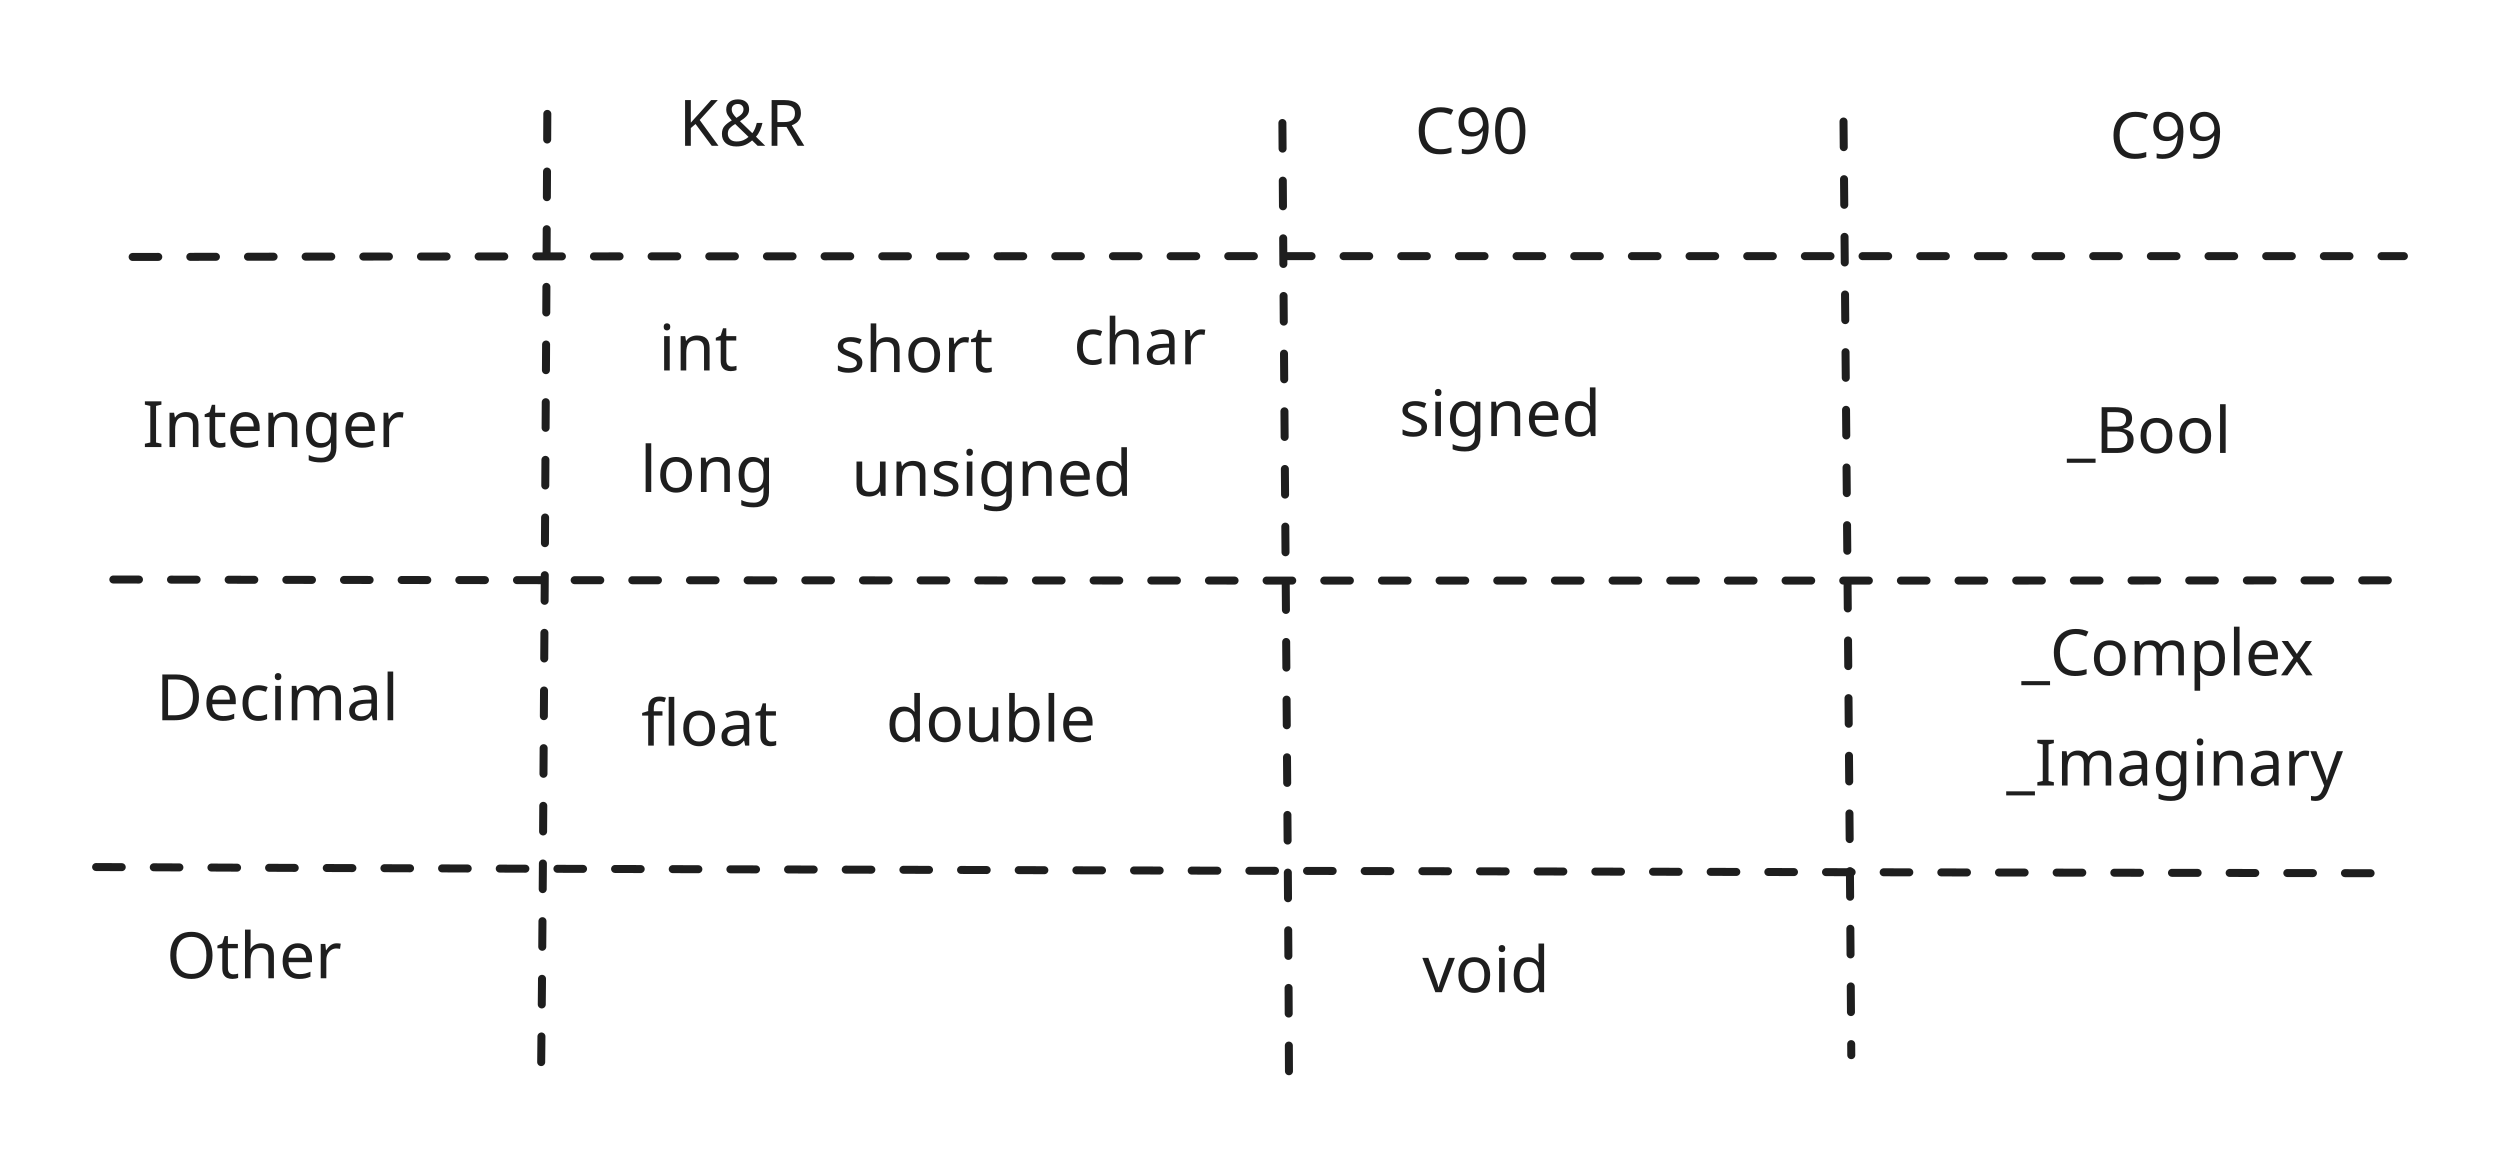
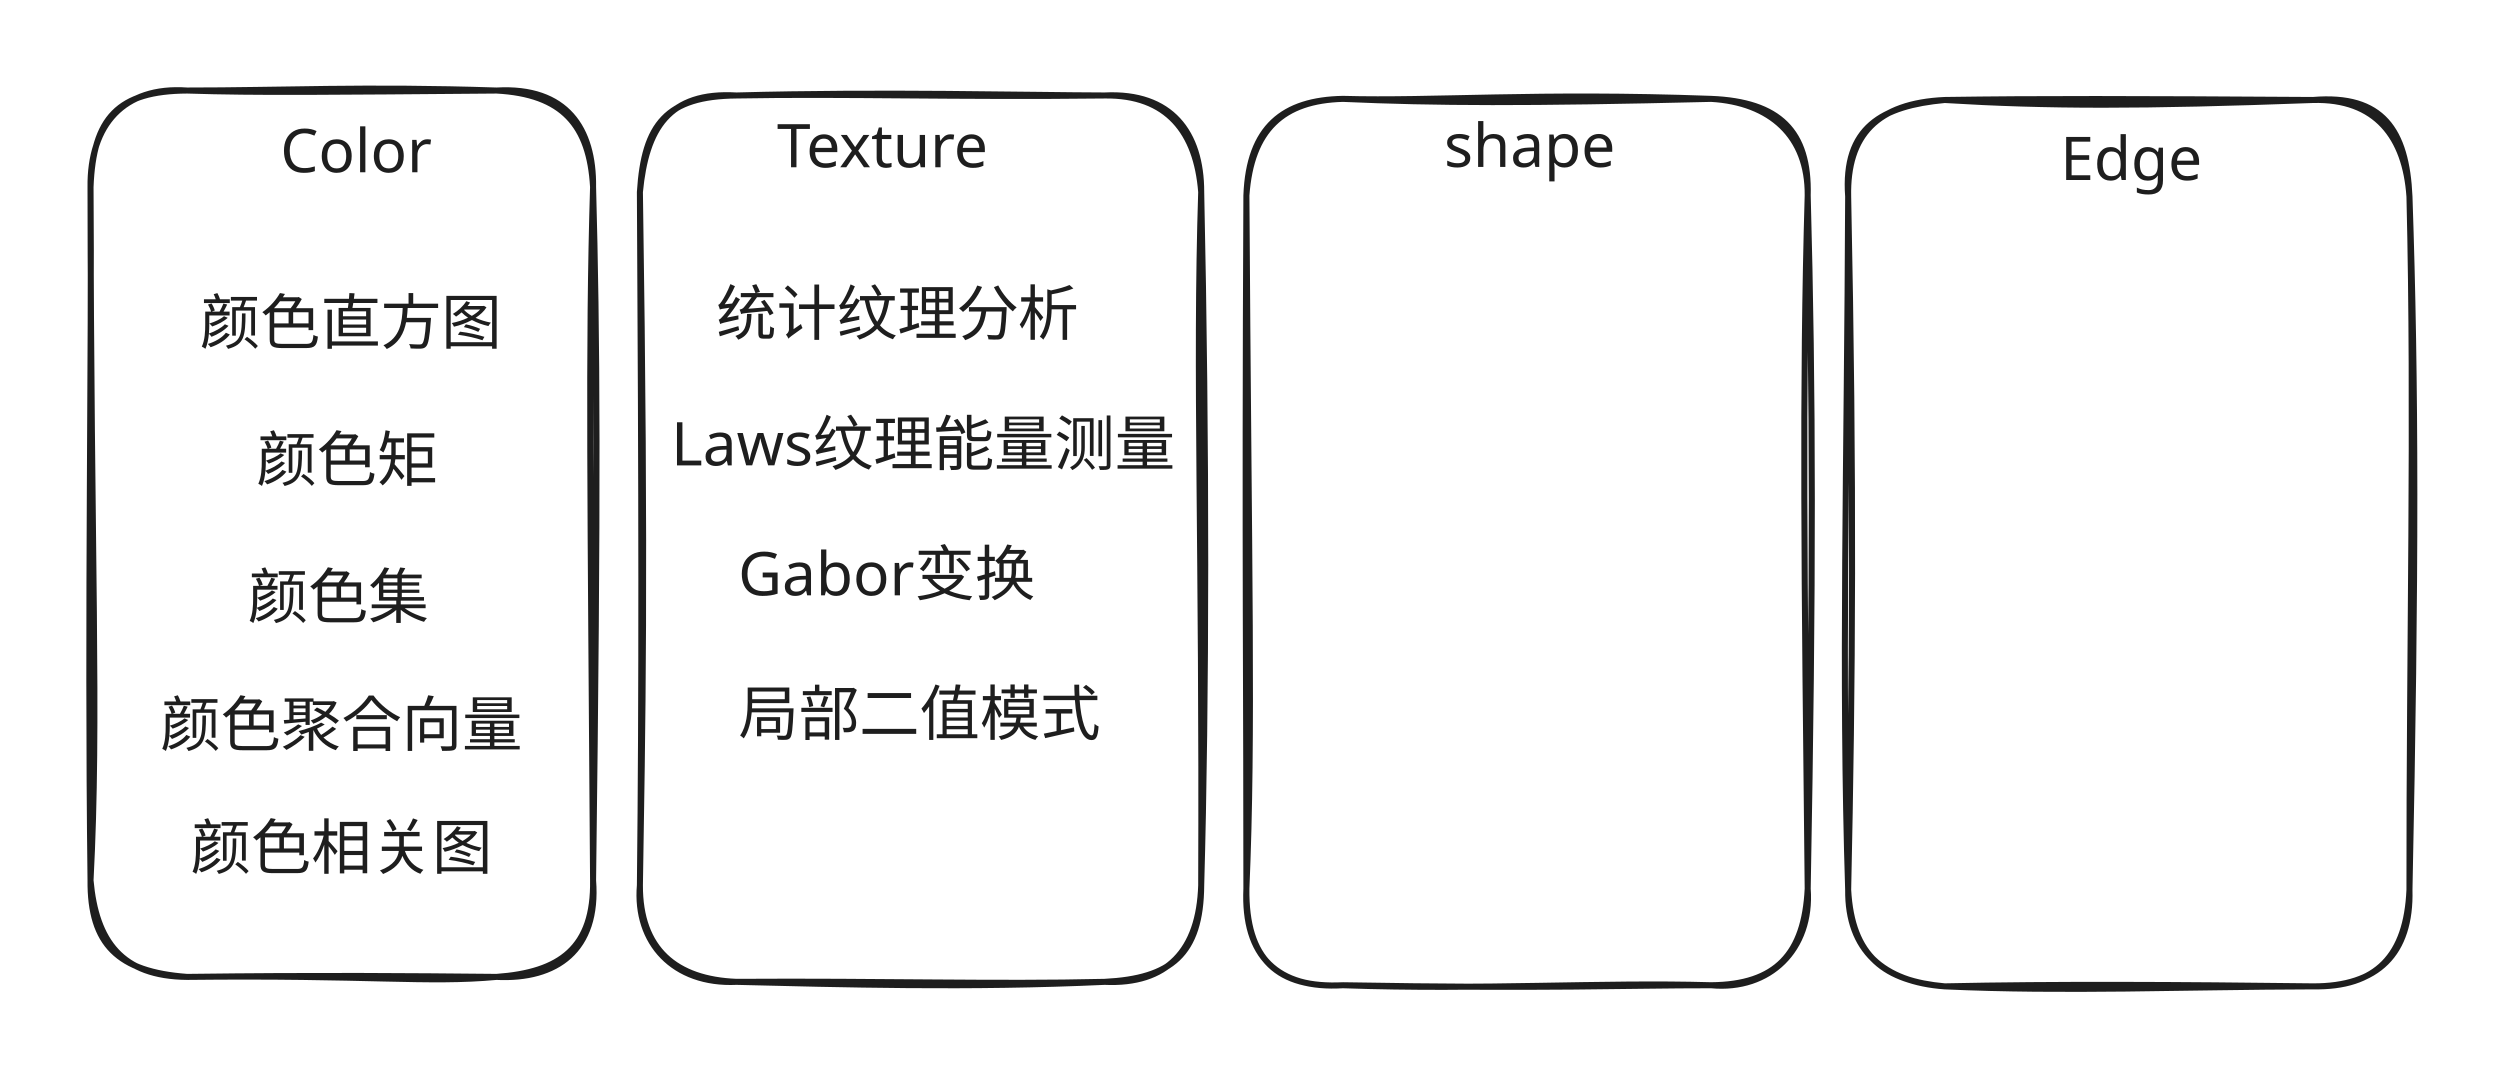
- <svg xmlns="http://www.w3.org/2000/svg" version="1.1" viewBox="0 0 780.391 364.709" width="1560.781" height="729.418">
+ <svg xmlns="http://www.w3.org/2000/svg" version="1.1" viewBox="0 0 828.436 356.851" width="1656.873" height="713.703">
  
-   eyJ2ZXJzaW9uIjoiMSIsImVuY29kaW5nIjoiYnN0cmluZyIsImNvbXByZXNzZWQiOnRydWUsImVuY29kZWQiOiJ4nO2cW3PayFx1MDAxMsff8ylSPlXnaT079+nZN1+DL8R3O/apLZdcdTAwMDBcdTAwMTnLgIRBNthb+e7bI18kXHUwMDA0OCSFXHUwMDA0lTqkKlx0M5JaaPqn/vdMS/98+vx5JX7q+it/fV7xh3WvXHUwMDFkNHreYOVcdTAwMGbX/uj3+kFcdTAwMTRiXHUwMDE3T773o4dePdnyNo67/b/+/NPrdkkziGtR1Fwi9ajzspvf9jt+XHUwMDE493HD/+H3z5//Sf7OXHUwMDE4iv1hnGybtKZmZL7ta1x1MDAxNCZcdTAwMDaZXHUwMDAxLYw1IN63XGL6m2go9lx1MDAxYth947X7ftrjmlZcdTAwMWWPhoNe3DxuVG+Oo8rx5T6s3Vx1MDAxZKRGb4J2+yR+aifn04/wZ6d9/bhcdTAwMTe1/IugXHUwMDEx37799kz7tL160UPzNvT77nez99ao69WD+Mm1Ufre6oXN5Fx1MDAxOGnLXHUwMDEwvyluiVx1MDAwNFxuQlpNrTDqvdftz6UlVlx1MDAxYqmBa2ZcdTAwMThkul9ObCNqRz13Yv9hvvuTnlrNq7eaeH5h432buOeF/a7Xw4FKt1x1MDAxYrz+ZElcdLPWXHUwMDAy02ClXHUwMDEyjKembv2geVx1MDAxYrvTyZj3k1FcdTAwMDCpjFx1MDAxNIanP97Z7O40XHUwMDEyT/g7vfQ9r+PvuD3Ch3Y7e/3Cxuv1XHUwMDFi6ai5jq2MU6WHeug2vFx1MDAxN1x1MDAxN2CGS1x1MDAxMEJbKyE9s3ZcdTAwMTC28odrR/XWXHUwMDA0r7mJwvgkeHajwulI67bXXHTaTyOjmjgwXsW9/1x1MDAxZa+MNK61g6bz5JW2fzPq4nGAcL13x1E37a2jXHUwMDExL1xi/d74RYl6QTNcYr326SSD+Ov8ytt4MJJcdTAwMTmRmtf3Xa9rh6Tx+1x1MDAxZj+HojJTWWRSS6Vccksvx49Y3L/eXHUwMDE5mrXH3Xbn4uhu9bJ6LFx1MDAxZTfry82iUZZwqqxcdTAwMTiDLWFRcVwiXHUwMDE5RTCM4JIzgMJYXHUwMDE0QFx1MDAwMGE0XHUwMDFhqNaS6tlYZMgtt3j+doEwoovYXGZLRcO4YWm5MI5cdTAwMTgsXHUwMDEyxkzYy8FotFx1MDAxMkoxOXtcXFxc629tVjVf5/vdjTV5Rjf6/t3X5WZcdTAwMTGdn1AwknIhx6KiXHUwMDEyXHUwMDA0hEZPV4aORKq5g2hcYlx1MDAxN1xiorRGKVA2XHUwMDE1K1x1MDAxZnFcYlohhEjjQjlUUuhcdTAwMTI5tGVzaMvhkPF841x1MDAxYoeKcq5HtM+POIxUXGJcdTAwMDfXlerw9Oy8Lje6h9eb4na5OVx1MDAxNDq15fZcdTAwMTBS5mzPjzZgXHUwMDA0XHUwMDA1v+WgXHUwMDAwXHUwMDAwxUZcdTAwMWHHPqCNS433XHUwMDAxKlPtslx1MDAwMNi4XHUwMDA1w7LuWChsO2Hsh02/Vy5x41ZcdTAwMGLVolPzQmkwLFx1MDAwMGZFM2N3eH5E2/d794fnPO5cdTAwMWVcdTAwMWbs281rXHUwMDFjoCXHTlx1MDAxM25RhFJmlIFsjHNcdTAwMDeQmDVyg2xSjIKYXHUwMDFkXHUwMDE2mFx1MDAxN1x1MDAxYU44alFJXHUwMDE5KGcqVb1cdTAwMWZKUSU05rR0kXmhMYozk/XWQqnc9OtBx2uXXHUwMDBi5ZjRXCKZ1FMlKapRoJhcdTAwMTXNXHUwMDFlXG7F0/HaOTOV6perraHqr8VcdTAwMGY+31puJlx1MDAxNVx1MDAxN1x1MDAwNGm0VFxiPio7k8DIKaFcdTAwMTaAKcuMLVx1MDAxNEmuXGJ16SHqYlx0wCEjUT5iXHUwMDEyY6tknKeDWD6SmNXiaZSGZJC9emXgOGKwUFU6PT4ysEpKbuzs+eFOeL6tTsLhRf2bPDy/6HVgtbXsMDJDJFKI2osmSeAojFxuXGLlTHIhhIWRXHUwMDA0cu4polwiXHUwMDFhkz2tpXiZrJmFRY23XHUwMDEwUIItcqZcdTAwMDaYXHUwMDExXHUwMDE5LyqaxXZcdTAwMTQ2y4Vx1GKhYlXnXHUwMDFi32HUTFHKXHUwMDE1nVx1MDAxZEZ5tb7drPvBmmZ6sKFcdTAwMDPu+0c3S1x1MDAwZaNB3FxmXHUwMDE3YLRVXHUwMDEzI6Om1M2fXHUwMDE0XHSiYsRkhaqZadLUUkuBS7rI9Fx1MDAxMbTWtDxcdTAwMTL7t1Gv5LiYM1lsZJyqUkFKbSkquJlZvLi2u/X+6kG8Zc53Wzd6s3K2cbfkLFpJmODchT9cdTAwMTibOpVcdTAwMTiuLGp1jD5aumW+wnDUXHUwMDE0xbK1gs2+gMFcdTAwMTmjYFx1MDAwNerrRcKoaHbmtmhcdTAwMThcdTAwMWLRQ63tl0tj3maROPLpoVx1MDAxMX1Za8V+XHUwMDAyx7jVuzbD6HFY/Vwih53ml/PBXHUwMDBlk0uOI+pUg5JcdTAwMWNTr1FcdTAwMGVeaDSEYdBUXFyBXHUwMDAxm9GOc1x1MDAwZo40UamK5Vx1MDAxNjY/ylx1MDAxN3FoqFv5WCSM0nJT3mriTTvySo6MOZOFqtSpK1x1MDAxOYxiLLBcZjXTzChWLlx1MDAwNNydt9h++HS2uX17WT1cdTAwMGKH/nKjaDUnSJlCr1x1MDAxZZtQXHUwMDE1Ulx1MDAxMfQ3hjqMUlEoiUAkxkX5kzBSaplLI1x1MDAxNjmhXG6o4kuk8Xo9ikqeTs2ZXFxMYOSAMlXCT8C4fr33RbaeIK5cdTAwMWOE++1+vbrxdNpfblx1MDAxOI2SxM1BXGKJ4S9cdTAwMWZcdTAwMTeFpERcdTAwMTlMJo1RXHUwMDBlxlx1MDAwMlf4lSZcdTAwMTazRmGYXHUwMDEwoyH4I6FKMWPEs14sjYDnILK+WmzWiGj5jXJxzNssdHGD5lx1MDAxYjNzOIJqdNPZgWxWKmd6e6t++Y1ebjHauuat5+pyXHUwMDAzqUBcdTAwMTChOJ1cdTAwMThcdTAwMWRdYVx1MDAxY1xu2LHQOffFRkM00shcdTAwMDB4UmM3W1x1MDAwNVx1MDAwMFdSm8WW24DhpsTQ+Fx1MDAxMC5cdTAwMDLHcatFXHUwMDAyKadWo1ptXHUwMDE1hkczO4/+6UXjuMn2XHUwMDFmd+P96ta3qyB4Prpfblx1MDAxZTEpJNpQlOZcdTAwMTboyLp7QiRcdTAwMDPMXHUwMDFjOd6WwDBa6LyqZFx1MDAwNJS1XHUwMDA2XHUwMDE1KPp4tv7nI70qKXCDenGhK1x1MDAxY8aCtllnLVx1MDAxNMr6rVdySc6oxVwiYVx1MDAxNJBvTKOjdcXQKt3gRzB2n3dP4ufDk/r+sDf49lx1MDAxMJxcbiOWfLVRaEswY5tcdTAwMTBcdTAwMDHd/opaXHUwMDAyXHUwMDE4XHUwMDFmUbLm51xc5y5XVVKQKjFfXHUwMDA36k5lJlx1MDAxOI3irlx1MDAxZUYsKkJipsukRK3Ps85aKIxcdTAwMDfxbdlcdTAwMDVyOZOFLnKwqWpVXGKmmLvxzcxjqzPo+kfWNE73g1x1MDAwMO43zjtcdTAwMGaVZc9cdTAwMWU1I0q58Kg1ZSpXo6qYJFx1MDAwNT8t5Vxuw918Ksq+fIb6XHUwMDAxiIa7stbFPS31wiFYXZ5SfYyCklXqqMVCXHUwMDE16tRcdTAwMWFcdTAwMWNOjUS3oDD72sbxt1xuu7yo9u78gy11MqhdXHUwMDA1ezdLvtRoJVx1MDAxMFx1MDAwNVx1MDAxM1x1MDAxZlxcxGBIuFx1MDAxNkiHe3JcZlxuLFx1MDAxYbeU4KW2jL7UjM9YnypRIaKeXWgxnGWKllhcZne9XHUwMDExdbptf1jyjOqY1UJcdTAwMWaamipT0TOkdjVPM1x1MDAwM2nC+y/PV19r/mVcYpdf6563Ry+Ollx1MDAxZEhBYFJReIKktERrRV3yPCpcdTAwMWTnjSSymKxxMDxcdTAwMWYxWvTzXHUwMDAxk0JaRamGRc6pWtRcdTAwMTOmPJF6vdPxXHUwMDFjLb2nkqGcYHdcdTAwMWVYJltNlKtcdTAwMWZUXHUwMDAxMEE5xok0QvxcYkzvXHUwMDBi7a/by3P/rOufdbyNlle53J0rmFxyr3/rzzeBVIJcdTAwMTjkXHUwMDEy3mZYR9DE+OV6JTCbXHUwMDA3Zu4zrIxcdTAwMTOG90ElqHFPOU+YYWWEWYP8XCJcdTAwMTE092zJa/WqYZpcblxyc5jbeXOh1In4a8v3X1O3gjP9S4tcIv3Y68XrQdhcYsJmflx1MDAxNz9sTOlpe/1cdTAwMTgjXFwniPE0XHUwMDBlI1f/ndtcIjnuWq9cdTAwMTdccm59b+xa4JGn9nXd4dI3arhP+r/PqYMlX97///dcdTAwMWZcdTAwMTO3njru7jM24unRPmX//VnuzdRwLFx1MDAwNFxii4EqRfBH1O/eXpr1y2b/6XDwXFypbVx1MDAxZDz3/frVklMvwVx1MDAxMGu1VHbiyz2UXCJGgaBcdTAwMDUvqnBcIiTq3dFl1jRcdTAwMTBbjVx1MDAwMlqMv38kfZpZXGImlV5G2qVkvzan9JvTvjppzN0nP9pzXHUwMDAyPVx1MDAxM8/G3uJDueKAXj4z6V83u/Geujro9Ct630NVM9hcXH9actIxvcArri1IxGXkiaxcdTAwMTfSjXtyTKjX4qJcdTAwMDJhp8RYZfA2n39GLVx1MDAwMzzelFx1MDAwNFx1MDAxNa9cdTAwMGZZT4jvXG5cdTAwMTjuqcxcdTAwMWOmi+dcdTAwMWbfLZO/VCr/m1x1MDAxMz9t3N1nfMTnhD3jU1x1MDAwM7zmVijK6ezT0Kfdo5Pt2uGmWb3pVGqqs3OzVW0uOfZgXHUwMDE5QdXE8I76XHUwMDEyxXPYXHUwMDAzsYpzasfC7/xjvGYq96qUlHjA9MJcdTAwMTVcdTAwMGZqzfOLxS/Eo2xG9+FLXHUwMDE54lxyzcjI/1x1MDAwM//2mTDiSfPYWM+JdU6nv1x1MDAxZFxm0Lvx1ixmX1x1MDAwM4anu1x1MDAwNjs5fdi+2Vx1MDAwZjfaNbxr1e6Pl1x1MDAxY3YhgVBqXHUwMDE1pvDUveBgNIeX4F7kZ6zR1LhcdTAwMDXxQnN4Rdy7XHUwMDE1jJXJXHUwMDA024SKXGa8LYHUzOZcdTAwMWU6eH9nXG7HO1x1MDAxMobSJeSdW6Z/6VUqvznvU1x1MDAwN919Rod7TsRn3qk4VvNBQbmHd2ZcdTAwMDe+tdc806tHjcGdt7tWfajVr+nB3rJcdTAwMDOP8Vx1MDAxYtOX99espOExmbSjjFxijn1cYlx1MDAxMldFzqdcdTAwMWJcboRcdTAwMWLMoaybLeVcdTAwMTOLPlxiXHUwMDE1cuy9XHUwMDEzb1x1MDAxOTxcdTAwMDVMPFxmm8Ni1/z1vFK/tlx1MDAxYf274z5tzN1nNTvc02j/9HrsXHUwMDE1r9s9ifGyv1x1MDAwZlx1MDAxZlx1MDAwZX/QeF2sSH/BymPgXHUwMDBm1j92zU+v4+x49Vx1MDAxM3/4/un7v0/f/+oifQ==
+   eyJ2ZXJzaW9uIjoiMSIsImVuY29kaW5nIjoiYnN0cmluZyIsImNvbXByZXNzZWQiOnRydWUsImVuY29kZWQiOiJ4nOWb22/b1lx1MDAxZMff81dcdTAwMTjua82e+/mdvvmm1JfISezUdochoCRKokWRskRZkotcdTAwMDAtiqYttqHZyzAsQ4v2qX1cdTAwMTmwXHUwMDFisHbd/prZTv6L/ShfSMmWQyemJCAxIEDnUPydy/dzflx1MDAxNzJcdTAwMWbfmZmZXHJ7XHJn9v2ZWadbtD231LQ7s+9G7Vx1MDAwN06z5Vx1MDAwNj52sf73VtBuXHUwMDE2+1dWw7DRev+99+xGw6q4YSFcYmpWMaif/szxnLrjhy288Ff4fWbm4/5nwlDodMP+tf3W2IxcdTAwMTTDjfnA71tcdTAwMDQuhTaaxlx1MDAxN7itJTRcdTAwMTQ6Jewt217LiXuiptl8ob5cdTAwMTnU5735OZanbO+wntvbYbHRsut5m2HP64+nXHUwMDE14LTjvlbYXGZqzrZbXG6r53NPtI/6VTNoV6q+04rmTS9ag4ZddMNe1EbIRavtV/r3iFu6+E1cdTAwMTiwmOSKUKJcdTAwMDWjoOVFd3RcdTAwMDNGlVx1MDAwNYxTRijVXHUwMDAzvadcdTAwMDNbXGa8oFx1MDAxOVxy7Fx1MDAxZOpEf/HQXG52sVbB8fmli2vCpu23XHUwMDFhdlx1MDAxMzcqvq5zNmVcdTAwMDFcdTAwMTZcdTAwMThjXHUwMDA0nNkyXHUwMDE3V1RcdTAwMWS3Ulxyo8EkrDv9TaBMMUaNSGxiZLOxUuor4dfx0jfturNcdTAwMTL9xG97XnL9/NLZ+lxydFx1MDAxNKKO5YSo4lu1XHUwMDFiJftUXHUwMDAyVDNcdTAwMDFCcKWFiIfmuX5t+HZeUKxdoZpy4Ieb7mG0K4xcZrTm7Lrr9Vx1MDAwNna1L2BcXMXT5Vx1MDAxY2ie99xKpOVZzylcdTAwMGaKPHRcdTAwMTGvi+4waMS9RTRju77TvLwsQdOtuL7tbV1tXHUwMDEyZ+h8cL4p1EpsS8FuOVFv1Fx1MDAwZf3GJ+/eXGZHJYdcdTAwMWLPceRGa6WNgdQ49vZcdTAwMGW8sENcdTAwMWYuLPfapLi74e947HC6cVSKWSgppaRkmlx1MDAwYlx1MDAxZU/2lEZpUW2E5qCVkYhlZjhcdTAwMDKxhDSGSqoo5Vxm4ulcXIOjXCJcdTAwMTKii+NhjZ9GXHUwMDAxXHUwMDFhmElqNVNcdTAwMWEjRNpNZ7w8XjKaJZFcdTAwMTTMcOs5klx1MDAxND1cdTAwMDJcdTAwMTHAmErN5DbfKst86f6jg717+2pe3N9Z9Fx1MDAxZkw3k0JTS1x1MDAxYU20XHUwMDEyXHUwMDE0/aSMJ9tnXHUwMDEye7XhOnNcdTAwMDeZXHUwMDFj6HUuUWiCXHUwMDEw0om6RDyhXGaDpDwzhfDl939+8dXfTp7/4/hcdTAwMGY/XHUwMDFkPf/veGFcdTAwMWNpPFMoiVx1MDAxZVx1MDAwNSW6XHUwMDEwXHUwMDBlSpBcdTAwMTiQVzH5UXe9vr/+oNHBO8xvf+DUtyuHe1POpCFcdTAwMTbnTCtcZr4uXHUwMDA1rZxqXHUwMDBi11x1MDAwMJ1cdTAwMTbLXHUwMDBlR5WKRikkY5KwiXrEicD47Y9cdTAwMTPBMGl2Qlx1MDAwMGLMpFx1MDAxNUhB4yV7XHUwMDE1gbmlPF1ZX/qIbje3+FaVLs/nmtPuXHUwMDE1QVvoXHUwMDE5KSdcXFOCXHUwMDBlcIhBXGZklTKUgcCIVWXpXHUwMDE405FIXHQ1ilx0rWL3/Zag+PL500mgOGA2W1x1MDAxNEeWcKhcdTAwMTCYwlx1MDAwMFx1MDAxM+mdoThY39u5W4WS21xcsXNcdTAwMWRnrt1e6E05ilx1MDAxMixhOFx1MDAxMPyg6PlcdTAwMDdcdTAwMDNUQaRFlMRsXHUwMDEyXHUwMDE0z9YnUpZcdTAwMGVF/Fx1MDAxN2WW/K1cdTAwMGJRX3z6p6NnX1x1MDAxZT37/csvvp5cdTAwMDSTV9vPXHUwMDEyTsNHsqk0cE5uXHUwMDEyqHZ856B4r1sud7g9t7y0vLG68WFzytlUYEkuQVx1MDAwMmZkzKg4l+6zKWSUPEptaJRYZolmuuyRXHUwMDExg0emjLl4S8A8ef6vo8//PrHc8ZLx20Cy6Vx1MDAxNMNTUV7BZVwiXGZcdTAwMWHiklx1MDAxMco5V4anXHUwMDBmX2u1h9WFwiN7QVx1MDAxZoS7XHUwMDFi5YerxYJXmHIuubS4Jlx1MDAxMvXGubxcdTAwMTS+MnSaXGbjV6V1VIbNsqyjXHUwMDE0XHUwMDFlXHUwMDEwXGZwxSm67sROx5hcdTAwMWFuaaRcdTAwMDPk0Fx1MDAxOXHmTjHfXHUwMDEwilx1MDAxYlx1MDAxZM/wtak9XHUwMDE3USwjftby5PVgjoJcdTAwMTKRlPUrYH59RSdcdTAwMDObS2EgXHUwMDA3XFwjXFy81JLuQq77+F6TdHaX6/mguJLna4u16Za0opiR4brz4TDvVNDKMkQqYjBjXHUwMDAzXHUwMDE0PGSnaFBcdTAwMTYhTCqO2VYkWH5jSVx1MDAwM1x1MDAxNZG75Lfgh25b0ZIhb+S2XHUwMDE0PSpsXHUwMDFhXXNXSlxizGNvIGWvXHUwMDA3q3xV5dbqW3uduUP7frm2xKdcXMqCoTzOXHUwMDFmglxyn81cdTAwMThSgVAq47JCymRcdTAwMDZAa6Inm8tIwoi4ySn7ZiHTyb+/ffGX705+/unk2dOjL59cdTAwMWV/82y8UdN19rPMZfBkXHUwMDFkRaXAVIZcdTAwMTmm0z+c3t3Yme8+yuflYVvn8ltcdTAwMGal7NpT/q6IYtrSylxiTVx1MDAxOEXZXHI9nOaUW0ZcdFx1MDAwMlx1MDAwNCjGVYlM5/ZDJrAwZsOAh+CS41x0XHUwMDExS/+6UrySREtqJpnbSIbR0PhAXbc7rVNMXnz2XHUwMDFmTPmP//mbsVx1MDAxN1x1MDAxZV41hiyB5Wxk9UFqpVx1MDAxNFEk/ZPr9S394aq075aq5bn9hdzdnFx1MDAxNy7fn3JghUEkMVwipFpcdTAwMTJcdTAwMDFcdTAwMTCvRlx1MDAxZlipLUJcdTAwMDE1SZUxjGZcdTAwMDesXHUwMDAxyyCvavAxwXVcdTAwMTVCzVxyaK7UJJ+bSUG4UEmhZlxu6127XHUwMDEwNI++/uPx775cdTAwMWYvoVdcdTAwMWHOXHUwMDE0S1x1MDAxOJmpMcBIRiqT/p3LTqH1uKrWWrBcdTAwMWLM2d3uocip/WDKsZTEwpBcdTAwMTF5XHUwMDEwXHUwMDAyuYNBPypcYrVcdTAwMDRT0YunXFxm60fTlus1xtmE3UZ94fVhlETxm6Rdb1x1MDAwNuPRXz95+dlcdTAwMGb/+/m3R5/8cvzDd0e/jNlrXmc/89oghdFFeypccqeE8/SAXHUwMDE2cnq+vrCGXHUwMDE3kNbaY9+IpfWD/elcdTAwMDZcdTAwMTQoXHUwMDA2mEZIw85cblx1MDAxNFx1MDAwM4AyXHUwMDAyXHUwMDE2YcZcdTAwMTDNmMq2aP/mlVx1MDAxNCo5x/OG38Zj71svpUgtXHUwMDEyz4cyKqVIMkrMwKmSuMXpY8DGXn6ls1bczC9rr7ZfJYu7XHUwMDFlnfJCN0Z9XHUwMDE2XHUwMDE4XHUwMDE5ZT7RXHUwMDBiw8Ov90sremdXRVx1MDAxMjEkSy1LYYE2XHUwMDA2s8YzLadxPYDpJFx1MDAwN2Um6nlwtGp8nqdVtVx1MDAxYmN+nXjIZOb+hfGRL2xwrVhcdTAwMTT6p3/2tNrpdcRBLXD9nf3Q61x1MDAxNv1cdTAwMDft0tJ0I0lcdNVcdTAwMTZcdTAwMTDBXHUwMDE5ZTBI3bl/XHUwMDExhFx1MDAxOI2RMJiBOstcdTAwMTQ6XHUwMDE4bbiQOln5mlx1MDAxZf+iOWM6qess/ItcdTAwMTj99lx1MDAxMVx1MDAxMCZcdTAwMTgxJr2aRaOyuLKeI0ZcdTAwMWSWTc+piK1yrTjtalx1MDAwNrAozlx1MDAxMiRcdTAwMWaSyKmLMahmYVx1MDAxNDCV9X8hk1x1MDAxNlBjXHUwMDE0lUL31ZrGxWBcdTAwMDCgNFA60fo9XHUwMDBl4EZCfTNcdTAwMTezXFyqjNnDXGZavJGDwc/+ys3ajcZmiOt2cVDgRrmls8nH1mdcdTAwMGZcXKezcL1y7pxRXHUwMDFl8eT0T54nd578XHUwMDFmRUUmhyJ9
  <defs>
    <style class="style-fonts">
      @font-face {
        font-family: "Virgil";
        src: url("https://unpkg.com/@excalidraw/excalidraw@undefined/dist/excalidraw-assets/Virgil.woff2");
      }
      @font-face {
        font-family: "Cascadia";
        src: url("https://unpkg.com/@excalidraw/excalidraw@undefined/dist/excalidraw-assets/Cascadia.woff2");
      }
      @font-face {
        font-family: "Assistant";
        src: url("https://unpkg.com/@excalidraw/excalidraw@undefined/dist/excalidraw-assets/Assistant-Regular.woff2");
      }
    </style>
  </defs>
-   <rect x="0" y="0" width="780.391" height="364.709" fill="transparent" />
-   <g transform="translate(211.913 30) rotate(0 20.09999 12.5)">
-     <text x="0" y="0" font-family="Virgil, Segoe UI Emoji" font-size="20px" fill="#1e1e1e" text-anchor="start" style="white-space: pre;" direction="ltr" dominant-baseline="text-before-edge">K&amp;R</text>
+   <rect x="0" y="0" width="828.436" height="356.851" fill="transparent" />
+   <g transform="translate(92.88306 41.55615) rotate(0 24.44997 12.5)">
+     <text x="0" y="0" font-family="Virgil, Segoe UI Emoji" font-size="20px" fill="#1e1e1e" text-anchor="start" style="white-space: pre;" direction="ltr" dominant-baseline="text-before-edge">Color</text>
  </g>
-   <g transform="translate(441.6381 32.44266) rotate(0 19.40999 12.5)">
-     <text x="0" y="0" font-family="Virgil, Segoe UI Emoji" font-size="20px" fill="#1e1e1e" text-anchor="start" style="white-space: pre;" direction="ltr" dominant-baseline="text-before-edge">C90</text>
+   <g transform="translate(257.4741 39.91251) rotate(0 40.22996 12.5)">
+     <text x="0" y="0" font-family="Virgil, Segoe UI Emoji" font-size="20px" fill="#1e1e1e" text-anchor="start" style="white-space: pre;" direction="ltr" dominant-baseline="text-before-edge">Texture</text>
  </g>
-   <g transform="translate(658.5196 33.86859) rotate(0 18.61999 12.5)">
-     <text x="0" y="0" font-family="Virgil, Segoe UI Emoji" font-size="20px" fill="#1e1e1e" text-anchor="start" style="white-space: pre;" direction="ltr" dominant-baseline="text-before-edge">C99</text>
+   <g transform="translate(66.22653 96.52673) rotate(0 50 12.5)">
+     <text x="0" y="0" font-family="Virgil, Segoe UI Emoji" font-size="20px" fill="#1e1e1e" text-anchor="start" style="white-space: pre;" direction="ltr" dominant-baseline="text-before-edge">颜色直方图</text>
  </g>
-   <g transform="translate(44.43218 124.0325) rotate(0 40.68996 12.5)">
-     <text x="0" y="0" font-family="Virgil, Segoe UI Emoji" font-size="20px" fill="#1e1e1e" text-anchor="start" style="white-space: pre;" direction="ltr" dominant-baseline="text-before-edge">Intenger</text>
+   <g transform="translate(84.96222 141.9713) rotate(0 30 12.5)">
+     <text x="0" y="0" font-family="Virgil, Segoe UI Emoji" font-size="20px" fill="#1e1e1e" text-anchor="start" style="white-space: pre;" direction="ltr" dominant-baseline="text-before-edge">颜色矩</text>
  </g>
-   <g transform="translate(48.72936 209.3062) rotate(0 36.10997 12.5)">
-     <text x="0" y="0" font-family="Virgil, Segoe UI Emoji" font-size="20px" fill="#1e1e1e" text-anchor="start" style="white-space: pre;" direction="ltr" dominant-baseline="text-before-edge">Decimal</text>
+   <g transform="translate(82.10059 187.4022) rotate(0 30 12.5)">
+     <text x="0" y="0" font-family="Virgil, Segoe UI Emoji" font-size="20px" fill="#1e1e1e" text-anchor="start" style="white-space: pre;" direction="ltr" dominant-baseline="text-before-edge">颜色集</text>
  </g>
-   <g transform="translate(205.6081 100.1313) rotate(0 12.50999 12.5)">
-     <text x="0" y="0" font-family="Virgil, Segoe UI Emoji" font-size="20px" fill="#1e1e1e" text-anchor="start" style="white-space: pre;" direction="ltr" dominant-baseline="text-before-edge">int</text>
+   <g transform="translate(53.12326 229.7988) rotate(0 60 12.5)">
+     <text x="0" y="0" font-family="Virgil, Segoe UI Emoji" font-size="20px" fill="#1e1e1e" text-anchor="start" style="white-space: pre;" direction="ltr" dominant-baseline="text-before-edge">颜色聚合向量</text>
  </g>
-   <g transform="translate(199.8353 138.054) rotate(0 17.84998 12.5)">
-     <text x="0" y="0" font-family="Virgil, Segoe UI Emoji" font-size="20px" fill="#1e1e1e" text-anchor="start" style="white-space: pre;" direction="ltr" dominant-baseline="text-before-edge">long</text>
+   <g transform="translate(63.16531 270.5266) rotate(0 50 12.5)">
+     <text x="0" y="0" font-family="Virgil, Segoe UI Emoji" font-size="20px" fill="#1e1e1e" text-anchor="start" style="white-space: pre;" direction="ltr" dominant-baseline="text-before-edge">颜色相关图</text>
  </g>
-   <g transform="translate(260.5046 100.6331) rotate(0 25.85997 12.5)">
-     <text x="0" y="0" font-family="Virgil, Segoe UI Emoji" font-size="20px" fill="#1e1e1e" text-anchor="start" style="white-space: pre;" direction="ltr" dominant-baseline="text-before-edge">short</text>
+   <g stroke-linecap="round" transform="translate(30 30) rotate(0 83.26642 146.8586)">
+     <path d="M32 0 C62.61 0.02, 90.91 -1.44, 134.53 0 M32 0 C55.2 0.75, 79.34 0.44, 134.53 0 M134.53 0 C156.38 1.18, 165.36 11.41, 166.53 32 M134.53 0 C157.77 -1.33, 166.78 12.67, 166.53 32 M166.53 32 C167.86 81.6, 168.22 130.74, 166.53 261.72 M166.53 32 C164.9 85.28, 165.7 136.39, 166.53 261.72 M166.53 261.72 C166.88 284.12, 155.62 292.21, 134.53 293.72 M166.53 261.72 C168.34 284.92, 154.4 294.7, 134.53 293.72 M134.53 293.72 C111.7 295.83, 92.24 293.04, 32 293.72 M134.53 293.72 C105.4 293.44, 76.3 293.17, 32 293.72 M32 293.72 C10.4 293.52, 1.81 282.01, 0 261.72 M32 293.72 C9.06 292.04, -0.19 282.93, 0 261.72 M0 261.72 C2.83 207.61, 0.12 155.86, 0 32 M0 261.72 C-1.1 173.28, 0.5 83.1, 0 32 M0 32 C-0.27 11.4, 11.02 -1.5, 32 0 M0 32 C0.88 9.01, 9.12 0.14, 32 0" stroke="#1e1e1e" stroke-width="2" fill="none" />
  </g>
-   <g transform="translate(276.5644 215.9806) rotate(0 30.08997 12.5)">
-     <text x="0" y="0" font-family="Virgil, Segoe UI Emoji" font-size="20px" fill="#1e1e1e" text-anchor="start" style="white-space: pre;" direction="ltr" dominant-baseline="text-before-edge">double</text>
+   <g stroke-linecap="round" transform="translate(212.0467 31.63864) rotate(0 93.00128 146.8586)">
+     <path d="M32 0 C67.81 -0.65, 104.77 0.57, 154 0 M32 0 C79.78 -1.32, 129.55 -0.05, 154 0 M154 0 C174.68 -0.31, 184.44 12.16, 186 32 M154 0 C176.1 -1.12, 186.03 12.35, 186 32 M186 32 C184.06 91.59, 186.45 150.04, 186 261.72 M186 32 C187.82 115.83, 187.73 200.84, 186 261.72 M186 261.72 C185.86 284.66, 176.02 292.62, 154 293.72 M186 261.72 C185.32 283.4, 174.63 294.67, 154 293.72 M154 293.72 C109.42 295.79, 65.85 294.54, 32 293.72 M154 293.72 C117.73 294.58, 80.68 293.41, 32 293.72 M32 293.72 C11.96 292.93, -0.08 282.94, 0 261.72 M32 293.72 C11.22 294.69, -1.63 280.8, 0 261.72 M0 261.72 C0.71 197.4, 0.58 133.16, 0 32 M0 261.72 C0.8 210.76, 1.95 159.8, 0 32 M0 32 C1.39 9.5, 8.81 0.23, 32 0 M0 32 C2.05 10.91, 9.55 -1.32, 32 0" stroke="#1e1e1e" stroke-width="2" fill="none" />
  </g>
-   <g transform="translate(200.1512 217.2202) rotate(0 25.34998 12.5)">
-     <text x="0" y="0" font-family="Virgil, Segoe UI Emoji" font-size="20px" fill="#1e1e1e" text-anchor="start" style="white-space: pre;" direction="ltr" dominant-baseline="text-before-edge">float</text>
+   <g transform="translate(237.346 93.57971) rotate(0 60 12.5)">
+     <text x="0" y="0" font-family="Virgil, Segoe UI Emoji" font-size="20px" fill="#1e1e1e" text-anchor="start" style="white-space: pre;" direction="ltr" dominant-baseline="text-before-edge">统计纹理分析</text>
  </g>
-   <g transform="translate(645.2217 125.8657) rotate(0 29.23997 12.5)">
-     <text x="0" y="0" font-family="Virgil, Segoe UI Emoji" font-size="20px" fill="#1e1e1e" text-anchor="start" style="white-space: pre;" direction="ltr" dominant-baseline="text-before-edge">_Bool</text>
+   <g transform="translate(222.3989 138.6971) rotate(0 84.17999 12.5)">
+     <text x="0" y="0" font-family="Virgil, Segoe UI Emoji" font-size="20px" fill="#1e1e1e" text-anchor="start" style="white-space: pre;" direction="ltr" dominant-baseline="text-before-edge">Laws纹理能量测量</text>
  </g>
-   <g transform="translate(436.7703 120.6102) rotate(0 28.45997 12.5)">
-     <text x="0" y="0" font-family="Virgil, Segoe UI Emoji" font-size="20px" fill="#1e1e1e" text-anchor="start" style="white-space: pre;" direction="ltr" dominant-baseline="text-before-edge">signed</text>
+   <g transform="translate(244.5967 181.7516) rotate(0 49.47998 12.5)">
+     <text x="0" y="0" font-family="Virgil, Segoe UI Emoji" font-size="20px" fill="#1e1e1e" text-anchor="start" style="white-space: pre;" direction="ltr" dominant-baseline="text-before-edge">Gabor变换</text>
  </g>
-   <g transform="translate(265.7842 139.274) rotate(0 38.80996 12.5)">
-     <text x="0" y="0" font-family="Virgil, Segoe UI Emoji" font-size="20px" fill="#1e1e1e" text-anchor="start" style="white-space: pre;" direction="ltr" dominant-baseline="text-before-edge">unsigned</text>
+   <g transform="translate(244.7014 226.16) rotate(0 60 12.5)">
+     <text x="0" y="0" font-family="Virgil, Segoe UI Emoji" font-size="20px" fill="#1e1e1e" text-anchor="start" style="white-space: pre;" direction="ltr" dominant-baseline="text-before-edge">局部二值模式</text>
  </g>
-   <g transform="translate(335.1023 98.2146) rotate(0 20.92999 12.5)">
-     <text x="0" y="0" font-family="Virgil, Segoe UI Emoji" font-size="20px" fill="#1e1e1e" text-anchor="start" style="white-space: pre;" direction="ltr" dominant-baseline="text-before-edge">char</text>
+   <g stroke-linecap="round" transform="translate(413.024 32.76294) rotate(0 93.00128 146.8586)">
+     <path d="M32 0 C61.94 0.83, 96.28 -2.1, 154 0 M32 0 C62.45 1.36, 92.89 1.49, 154 0 M154 0 C176.5 0.91, 186.59 10.62, 186 32 M154 0 C173.61 1.15, 186.18 12.31, 186 32 M186 32 C187.77 97.04, 187.88 159.84, 186 261.72 M186 32 C184.15 95.42, 184.88 158.05, 186 261.72 M186 261.72 C184.93 283.34, 175.54 293.55, 154 293.72 M186 261.72 C187.5 281.89, 173.31 295.57, 154 293.72 M154 293.72 C117.45 292.67, 78.05 295.33, 32 293.72 M154 293.72 C125.92 293.7, 100.01 294.91, 32 293.72 M32 293.72 C10.43 295.05, -1.02 284.23, 0 261.72 M32 293.72 C10.41 294.78, -0.27 285.33, 0 261.72 M0 261.72 C2.22 209.67, 0.75 158.04, 0 32 M0 261.72 C0.06 205.32, -0.58 150.12, 0 32 M0 32 C1.59 10.16, 12.14 0.53, 32 0 M0 32 C0.84 9.23, 12.31 0.34, 32 0" stroke="#1e1e1e" stroke-width="2" fill="none" />
  </g>
-   <g transform="translate(51.93133 289.8567) rotate(0 27.61997 12.5)">
-     <text x="0" y="0" font-family="Virgil, Segoe UI Emoji" font-size="20px" fill="#1e1e1e" text-anchor="start" style="white-space: pre;" direction="ltr" dominant-baseline="text-before-edge">Other</text>
+   <g transform="translate(478.5252 39.7912) rotate(0 27.43997 12.5)">
+     <text x="0" y="0" font-family="Virgil, Segoe UI Emoji" font-size="20px" fill="#1e1e1e" text-anchor="start" style="white-space: pre;" direction="ltr" dominant-baseline="text-before-edge">shape</text>
  </g>
-   <g transform="translate(443.9889 294.2044) rotate(0 18.64998 12.5)">
-     <text x="0" y="0" font-family="Virgil, Segoe UI Emoji" font-size="20px" fill="#1e1e1e" text-anchor="start" style="white-space: pre;" direction="ltr" dominant-baseline="text-before-edge">void</text>
+   <g stroke-linecap="round" transform="translate(612.4338 33.134) rotate(0 93.00128 146.8586)">
+     <path d="M32 0 C63.03 -0.46, 93.89 -0.38, 154 0 M32 0 C65.84 2.08, 97.27 2.1, 154 0 M154 0 C177.11 -1.96, 185.04 10.02, 186 32 M154 0 C174.85 -0.57, 184.63 12.31, 186 32 M186 32 C187.77 104.91, 185.93 181.06, 186 261.72 M186 32 C188.11 93.85, 188.19 156.6, 186 261.72 M186 261.72 C186.56 283, 175.45 293.83, 154 293.72 M186 261.72 C185.06 283.52, 175.06 294.13, 154 293.72 M154 293.72 C110.92 293.84, 72.15 295.54, 32 293.72 M154 293.72 C109.89 293.18, 67.93 292.95, 32 293.72 M32 293.72 C11.73 292.27, -0.2 281.81, 0 261.72 M32 293.72 C12.17 291.93, 1.23 283.99, 0 261.72 M0 261.72 C-2.28 190.78, -0.33 119.52, 0 32 M0 261.72 C1.49 193.61, 1.95 127.2, 0 32 M0 32 C-1.69 8.94, 11.29 1.93, 32 0 M0 32 C-0.43 11.57, 9.69 1.02, 32 0" stroke="#1e1e1e" stroke-width="2" fill="none" />
  </g>
-   <g transform="translate(631.0171 195.2958) rotate(0 45.21996 12.5)">
-     <text x="0" y="0" font-family="Virgil, Segoe UI Emoji" font-size="20px" fill="#1e1e1e" text-anchor="start" style="white-space: pre;" direction="ltr" dominant-baseline="text-before-edge">_Complex</text>
+   <g transform="translate(682.7394 44.138) rotate(0 22.90998 12.5)">
+     <text x="0" y="0" font-family="Virgil, Segoe UI Emoji" font-size="20px" fill="#1e1e1e" text-anchor="start" style="white-space: pre;" direction="ltr" dominant-baseline="text-before-edge">Edge</text>
  </g>
-   <g transform="translate(626.2942 229.6976) rotate(0 54.23996 12.5)">
-     <text x="0" y="0" font-family="Virgil, Segoe UI Emoji" font-size="20px" fill="#1e1e1e" text-anchor="start" style="white-space: pre;" direction="ltr" dominant-baseline="text-before-edge">_Imaginary</text>
-   </g>
-   <g stroke-linecap="round">
-     <g transform="translate(36.13827 179.739) rotate(0 356.0691 0.5987396)">
-       <path d="M-0.76 1.16 C117.89 1.52, 592.4 1.6, 711.31 1.42" stroke="#1e1e1e" stroke-width="2.5" fill="none" stroke-dasharray="8 10" />
-     </g>
-   </g>
-   <mask />
-   <g stroke-linecap="round">
-     <g transform="translate(170.4286 35.79083) rotate(0 -1.172363 148.2167)">
-       <path d="M0.42 -0.24 C0.18 49.37, -0.89 248.13, -1.51 297.4" stroke="#1e1e1e" stroke-width="2.5" fill="none" stroke-dasharray="8 10" />
-     </g>
-   </g>
-   <mask />
-   <g stroke-linecap="round">
-     <g transform="translate(400.7792 37.20789) rotate(0 0.3978577 148.9652)">
-       <path d="M-0.47 1.19 C-0.21 50.73, 1.46 248.01, 1.58 297.5" stroke="#1e1e1e" stroke-width="2.5" fill="none" stroke-dasharray="8 10" />
-     </g>
-   </g>
-   <mask />
-   <g stroke-linecap="round">
-     <g transform="translate(574.3563 38.98474) rotate(0 1.307617 144.8625)">
-       <path d="M1.11 -1.05 C1.57 47.42, 3.25 242.03, 3.53 290.39" stroke="#1e1e1e" stroke-width="2.5" fill="none" stroke-dasharray="8 10" />
-     </g>
-   </g>
-   <mask />
-   <g stroke-linecap="round">
-     <g transform="translate(30.44173 269.5205) rotate(0 357.6701 0.9923096)">
-       <path d="M-0.44 1.13 C119.01 1.79, 596.81 2.93, 716.16 3.07" stroke="#1e1e1e" stroke-width="2.5" fill="none" stroke-dasharray="8 10" />
-     </g>
-   </g>
-   <mask />
-   <g stroke-linecap="round">
-     <g transform="translate(41.13454 81.35873) rotate(0 354.1394 -1.01709)">
-       <path d="M0.27 -1.15 C118.63 -1.48, 591.32 -1.4, 709.26 -1.4" stroke="#1e1e1e" stroke-width="2.5" fill="none" stroke-dasharray="8 10" />
-     </g>
-   </g>
-   <mask />
</svg>
